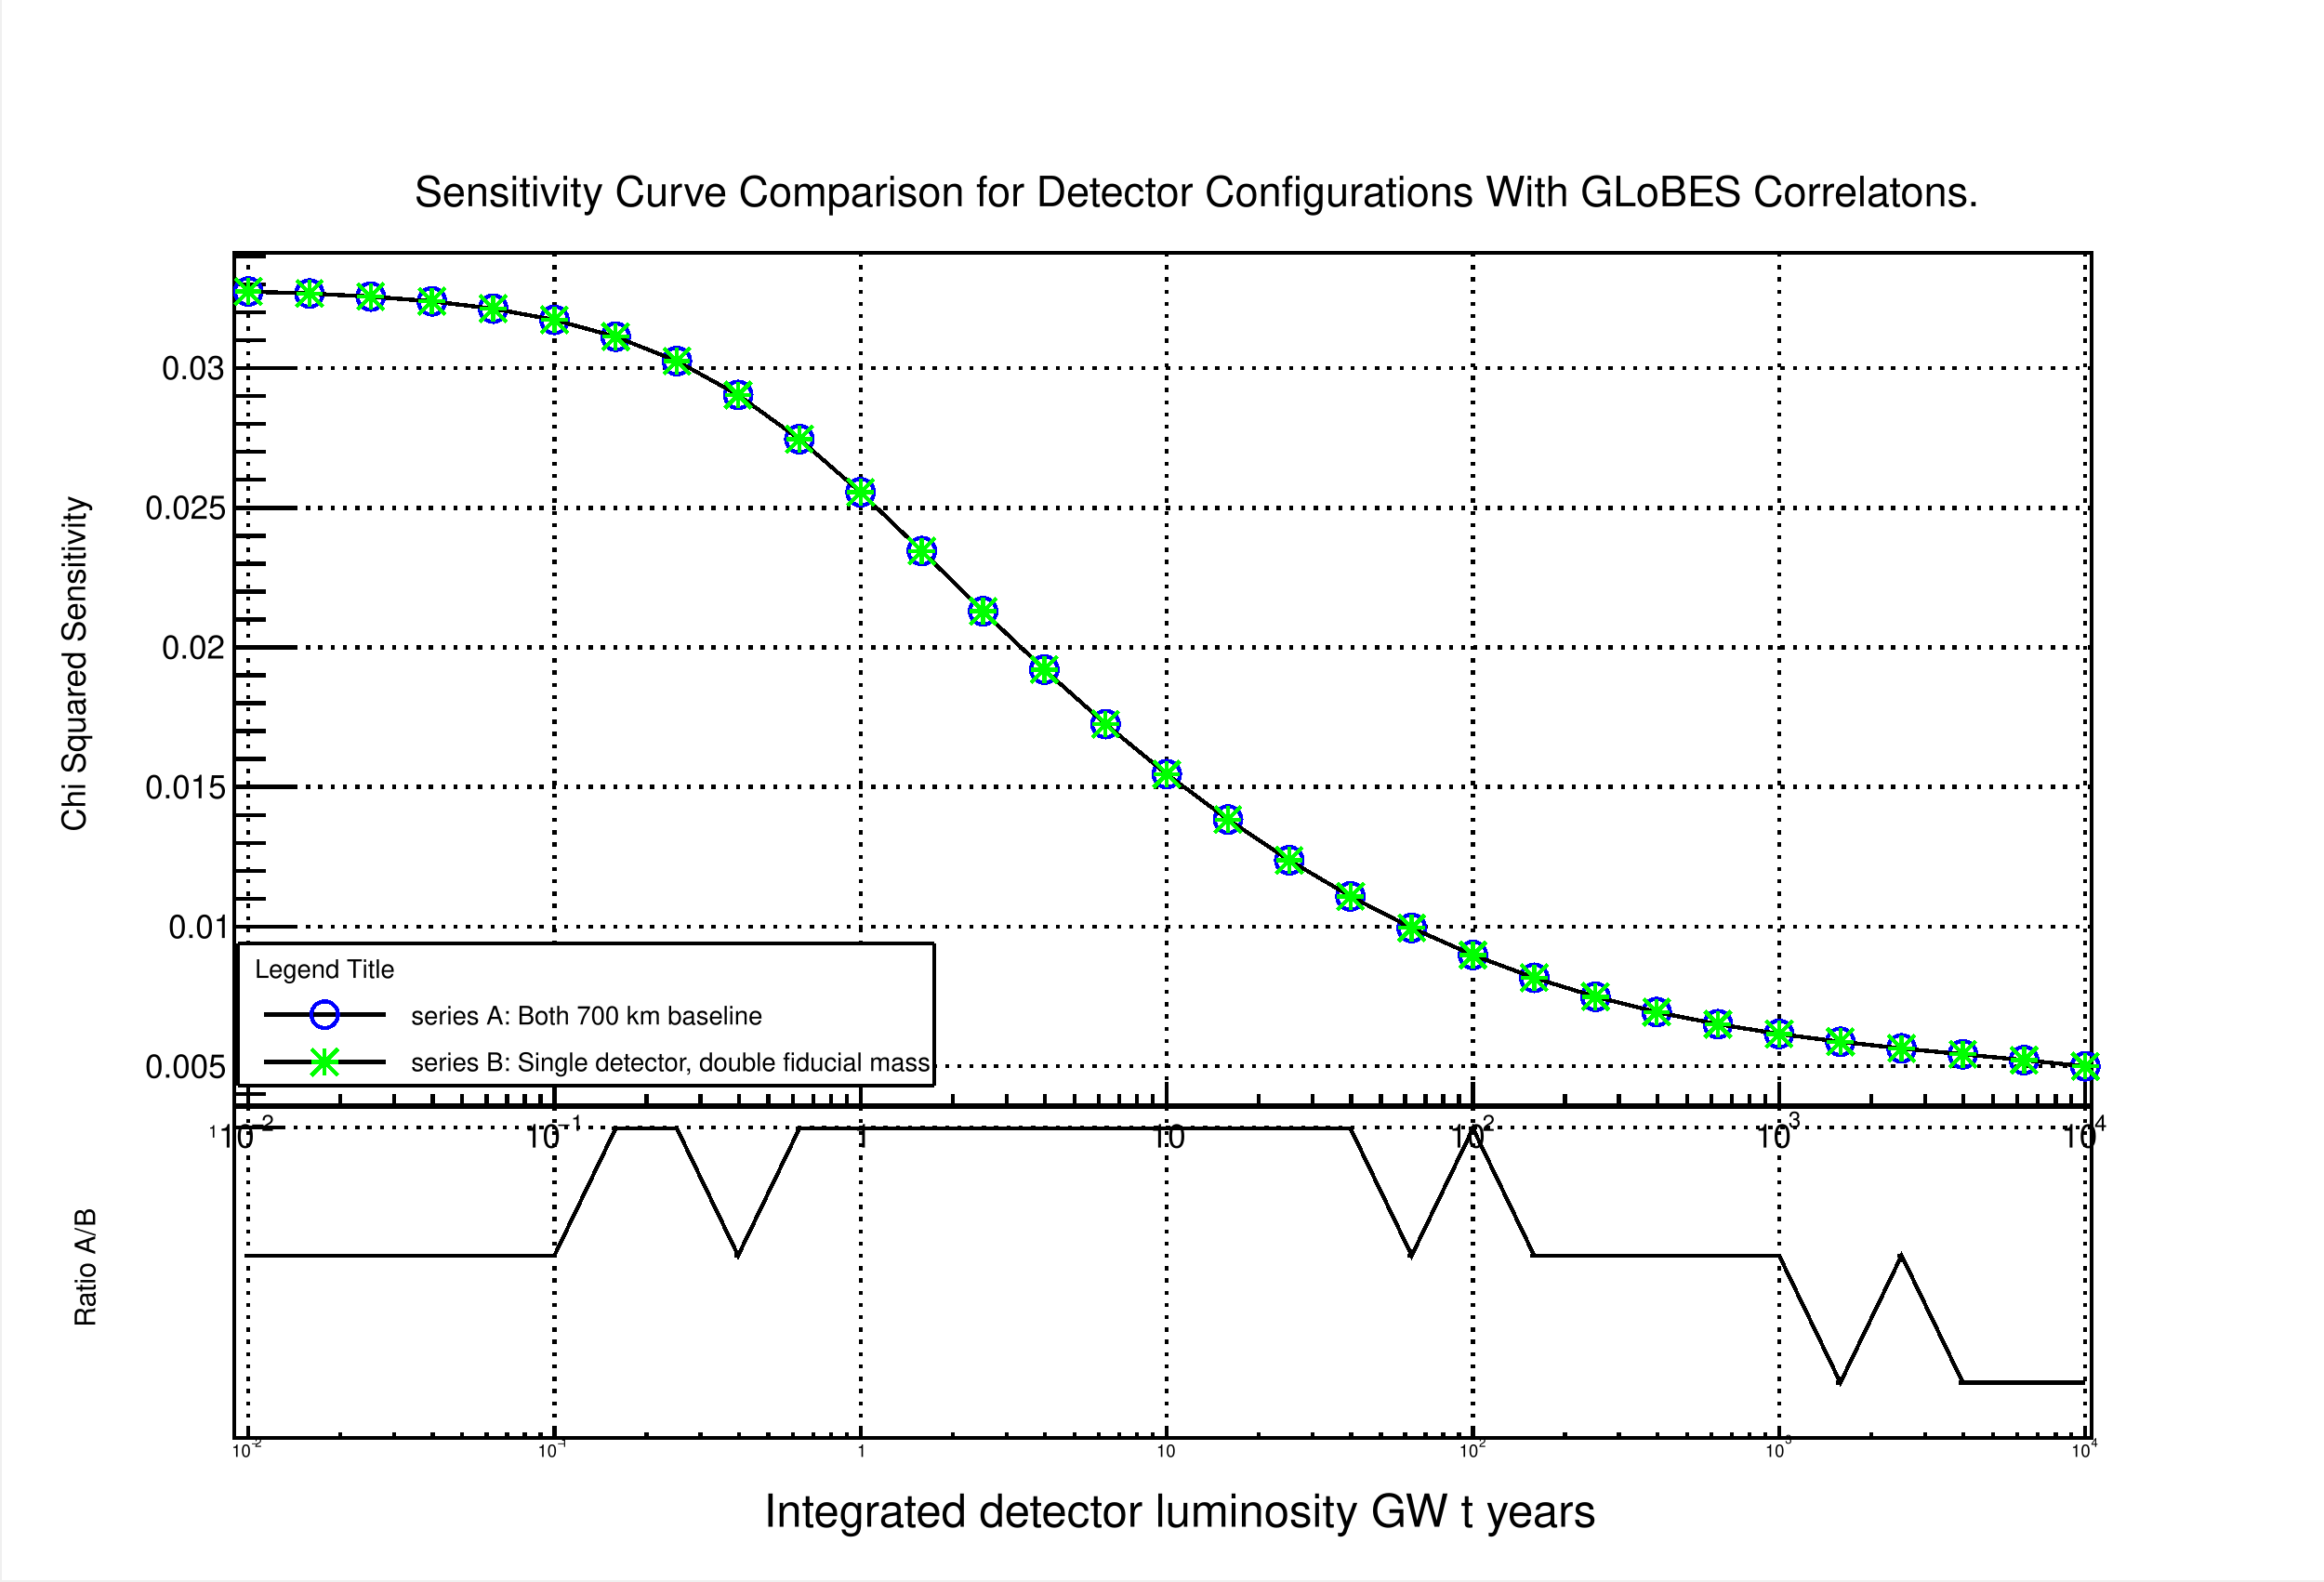
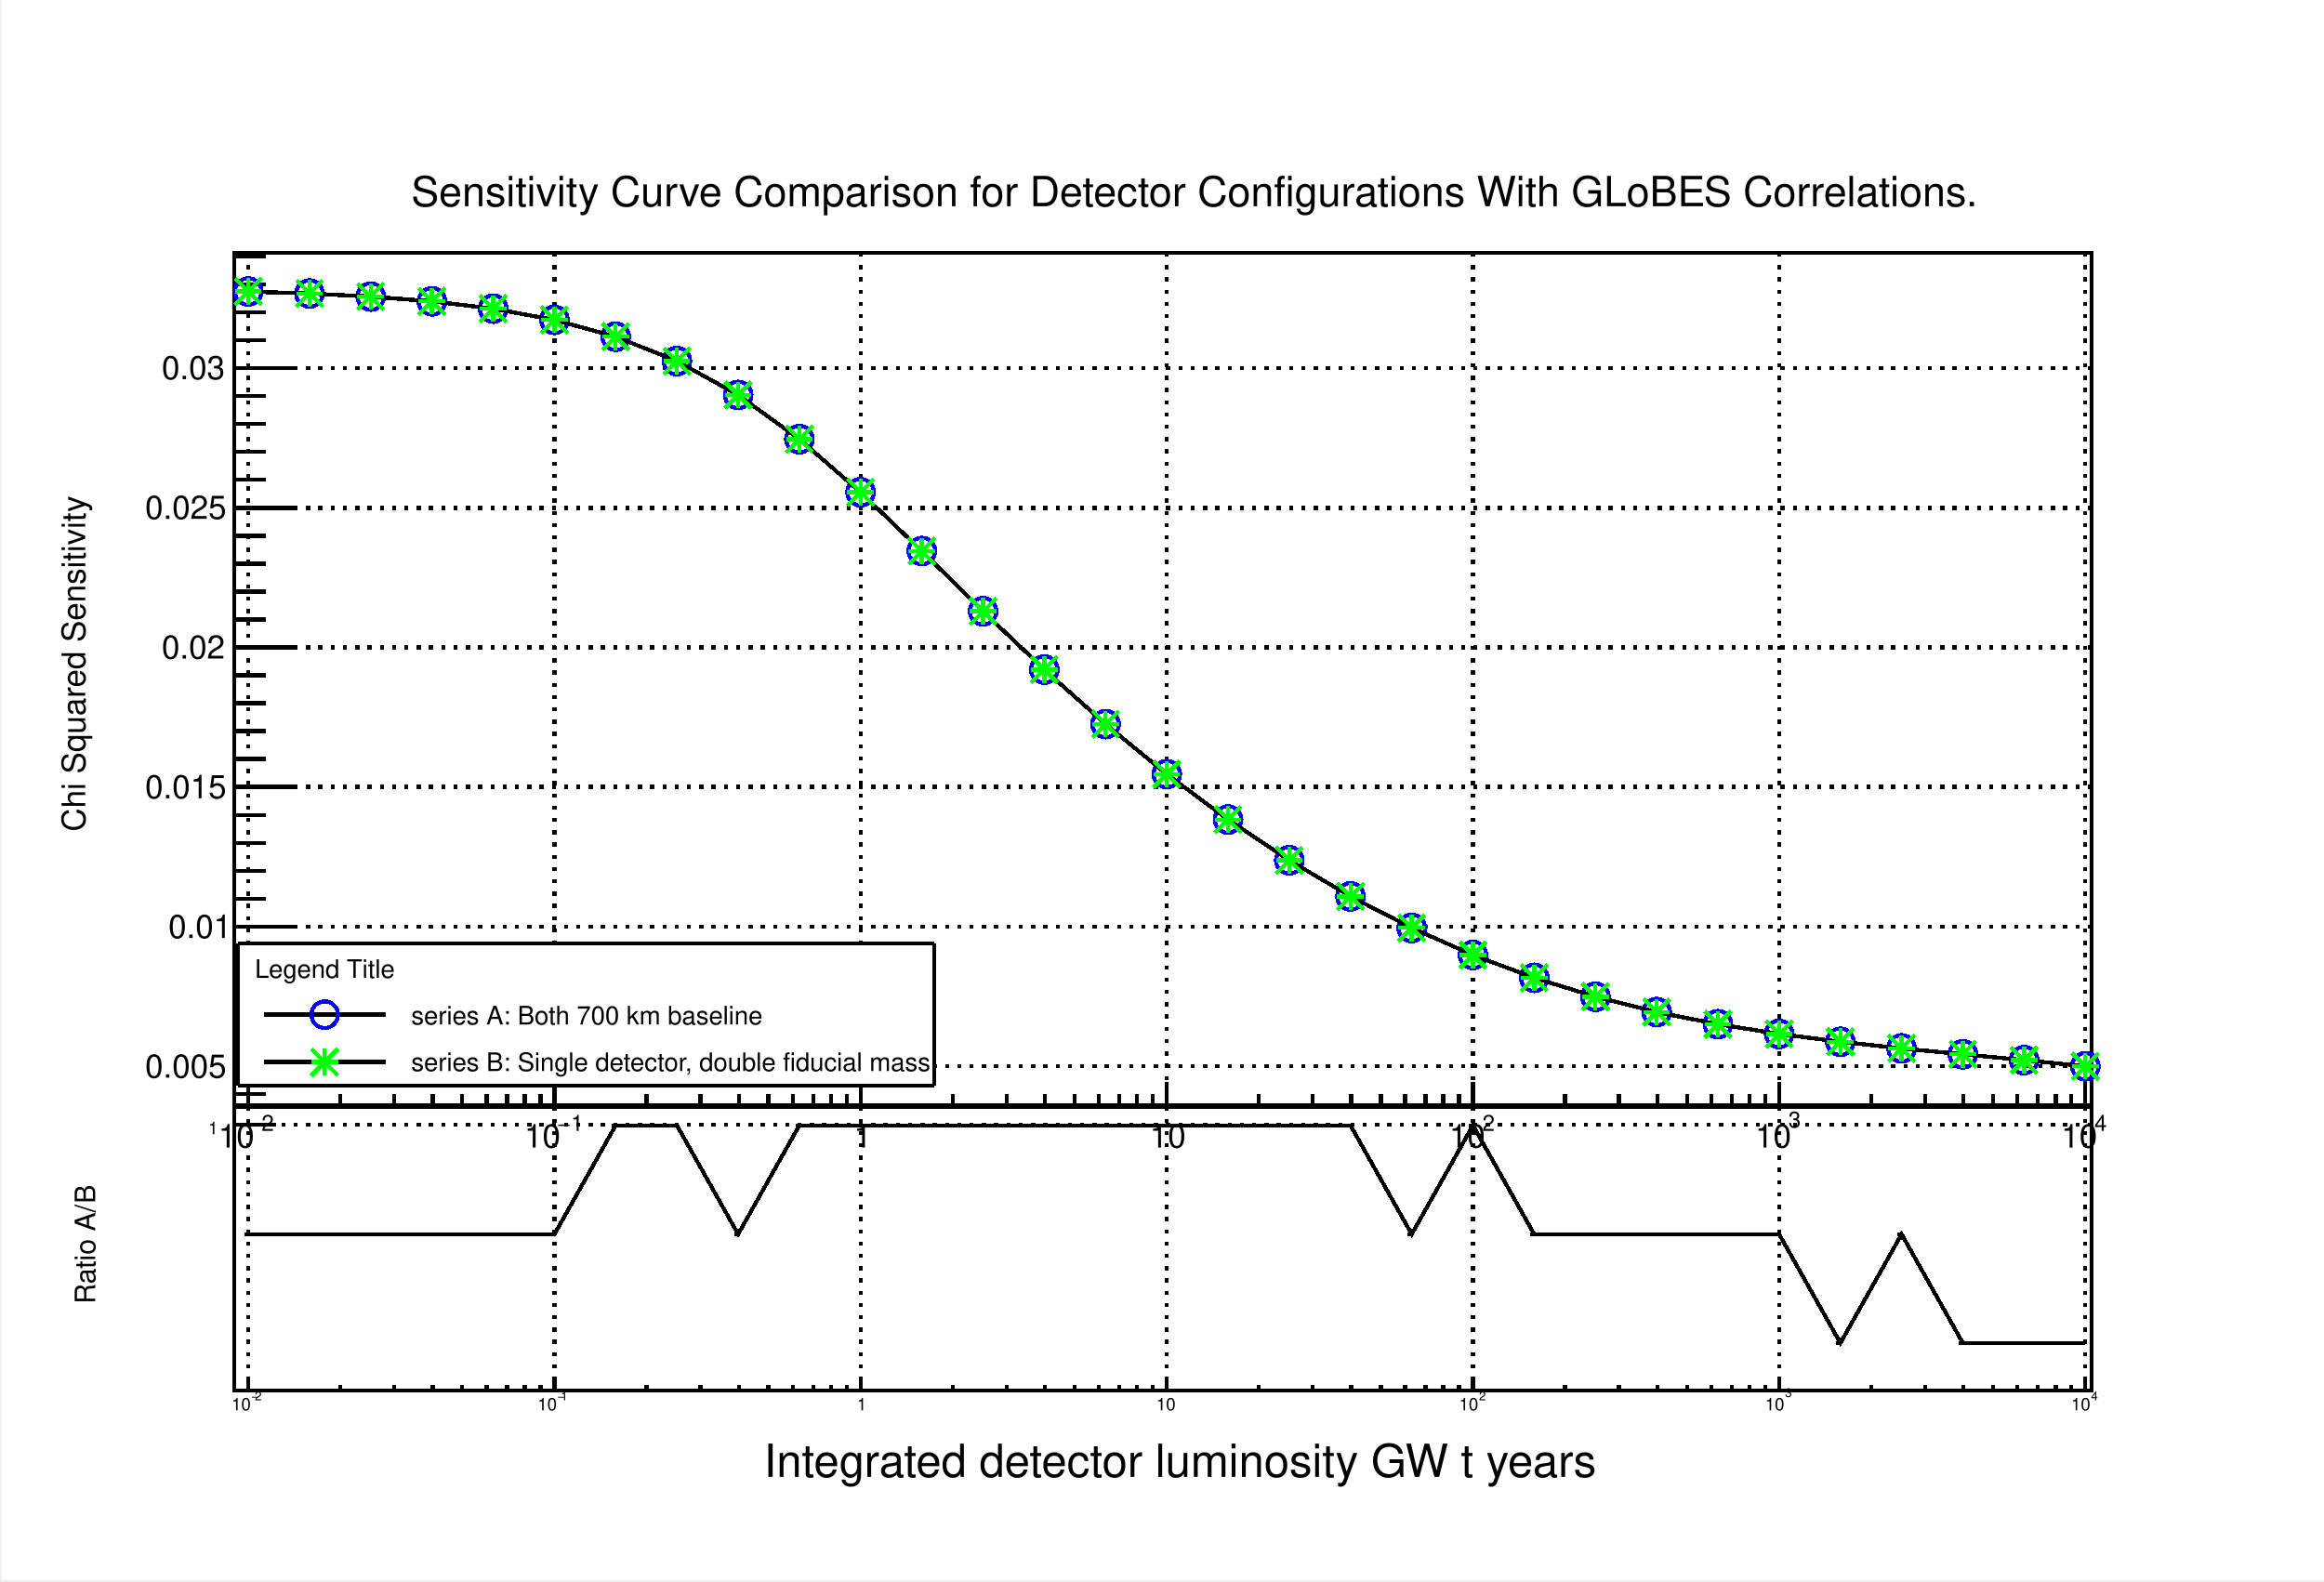
<svg xmlns="http://www.w3.org/2000/svg" width="567.429" height="386.304" viewBox="0 0 567.429 386.304" shape-rendering="crispEdges">
  <defs>
</defs>
  <rect x="0.5" y="0" width="566.929" height="385.804" fill="white" />
  <rect x="0.5" y="270.063" width="566.929" height="115.741" fill="white" />
-   <rect x="57.193" y="270.179" width="453.543" height="80.903" fill="white" />
-   <rect x="57.193" y="270.179" width="453.543" height="80.903" fill="none" stroke="black" />
-   <rect x="57.193" y="270.179" width="453.543" height="80.903" fill="white" />
-   <rect x="57.193" y="270.179" width="453.543" height="80.903" fill="none" stroke="black" />
-   <path d="M57.193,351.082h 453.543" fill="none" stroke="black" />
-   <path d="M60.614,270.179v 80.903" fill="none" stroke="black" stroke-dasharray=" 1, 2" />
-   <path d="M135.37,270.179v 80.903" fill="none" stroke="black" stroke-dasharray=" 1, 2" />
-   <path d="M210.126,270.179v 80.903" fill="none" stroke="black" stroke-dasharray=" 1, 2" />
-   <path d="M284.883,270.179v 80.903" fill="none" stroke="black" stroke-dasharray=" 1, 2" />
-   <path d="M359.639,270.179v 80.903" fill="none" stroke="black" stroke-dasharray=" 1, 2" />
-   <path d="M434.396,270.179v 80.903" fill="none" stroke="black" stroke-dasharray=" 1, 2" />
-   <path d="M509.152,270.179v 80.903" fill="none" stroke="black" stroke-dasharray=" 1, 2" />
-   <path d="M57.193,351.082v -80.903" fill="none" stroke="black" />
-   <path d="M510.736,275.369h -453.543" fill="none" stroke="black" stroke-dasharray=" 1, 2" />
-   <path d="M57.193,351.082h 453.543" fill="none" stroke="black" />
-   <path d="M57.193,349.693v 1.389" fill="none" stroke="black" />
-   <path d="M60.614,348.304v 2.778" fill="none" stroke="black" />
-   <text xml:space="preserve" x="62.229" y="353.315" fill="black" font-size="2.978" font-family="Helvetica">2</text>
-   <text xml:space="preserve" x="61.416" y="353.315" fill="black" font-size="2.978" font-family="Times">−</text>
-   <text xml:space="preserve" x="56.543" y="355.752" fill="black" font-size="4.216" font-family="Helvetica">10</text>
-   <path d="M83.118,349.693v 1.389" fill="none" stroke="black" />
-   <path d="M96.281,349.693v 1.389" fill="none" stroke="black" />
-   <path d="M105.622,349.693v 1.389" fill="none" stroke="black" />
-   <path d="M112.866,349.693v 1.389" fill="none" stroke="black" />
-   <path d="M118.785,349.693v 1.389" fill="none" stroke="black" />
-   <path d="M123.79,349.693v 1.389" fill="none" stroke="black" />
-   <path d="M128.125,349.693v 1.389" fill="none" stroke="black" />
-   <path d="M131.949,349.693v 1.389" fill="none" stroke="black" />
-   <path d="M135.37,348.304v 2.778" fill="none" stroke="black" />
-   <text xml:space="preserve" x="136.953" y="353.315" fill="black" font-size="2.978" font-family="Helvetica">1</text>
-   <text xml:space="preserve" x="136.141" y="353.315" fill="black" font-size="2.978" font-family="Times">−</text>
-   <text xml:space="preserve" x="131.267" y="355.752" fill="black" font-size="4.216" font-family="Helvetica">10</text>
-   <path d="M157.874,349.693v 1.389" fill="none" stroke="black" />
-   <path d="M171.038,349.693v 1.389" fill="none" stroke="black" />
-   <path d="M180.378,349.693v 1.389" fill="none" stroke="black" />
-   <path d="M187.623,349.693v 1.389" fill="none" stroke="black" />
-   <path d="M193.542,349.693v 1.389" fill="none" stroke="black" />
-   <path d="M198.547,349.693v 1.389" fill="none" stroke="black" />
-   <path d="M202.882,349.693v 1.389" fill="none" stroke="black" />
-   <path d="M206.706,349.693v 1.389" fill="none" stroke="black" />
-   <path d="M210.126,348.304v 2.778" fill="none" stroke="black" />
-   <text xml:space="preserve" x="209.24" y="355.752" fill="black" font-size="4.216" font-family="Helvetica">1</text>
-   <path d="M232.63,349.693v 1.389" fill="none" stroke="black" />
-   <path d="M245.794,349.693v 1.389" fill="none" stroke="black" />
-   <path d="M255.134,349.693v 1.389" fill="none" stroke="black" />
-   <path d="M262.379,349.693v 1.389" fill="none" stroke="black" />
-   <path d="M268.298,349.693v 1.389" fill="none" stroke="black" />
-   <path d="M273.303,349.693v 1.389" fill="none" stroke="black" />
-   <path d="M277.638,349.693v 1.389" fill="none" stroke="black" />
-   <path d="M281.462,349.693v 1.389" fill="none" stroke="black" />
-   <path d="M284.883,348.304v 2.778" fill="none" stroke="black" />
-   <text xml:space="preserve" x="282.34" y="355.752" fill="black" font-size="4.216" font-family="Helvetica">10</text>
-   <path d="M307.387,349.693v 1.389" fill="none" stroke="black" />
-   <path d="M320.551,349.693v 1.389" fill="none" stroke="black" />
-   <path d="M329.891,349.693v 1.389" fill="none" stroke="black" />
-   <path d="M337.135,349.693v 1.389" fill="none" stroke="black" />
-   <path d="M343.055,349.693v 1.389" fill="none" stroke="black" />
-   <path d="M348.059,349.693v 1.389" fill="none" stroke="black" />
-   <path d="M352.395,349.693v 1.389" fill="none" stroke="black" />
-   <path d="M356.219,349.693v 1.389" fill="none" stroke="black" />
-   <path d="M359.639,348.304v 2.778" fill="none" stroke="black" />
-   <text xml:space="preserve" x="361.125" y="353.315" fill="black" font-size="2.978" font-family="Helvetica">2</text>
-   <text xml:space="preserve" x="356.252" y="355.752" fill="black" font-size="4.216" font-family="Helvetica">10</text>
-   <path d="M382.143,349.693v 1.389" fill="none" stroke="black" />
-   <path d="M395.307,349.693v 1.389" fill="none" stroke="black" />
-   <path d="M404.647,349.693v 1.389" fill="none" stroke="black" />
-   <path d="M411.892,349.693v 1.389" fill="none" stroke="black" />
-   <path d="M417.811,349.693v 1.389" fill="none" stroke="black" />
-   <path d="M422.816,349.693v 1.389" fill="none" stroke="black" />
-   <path d="M427.151,349.693v 1.389" fill="none" stroke="black" />
-   <path d="M430.975,349.693v 1.389" fill="none" stroke="black" />
-   <path d="M434.396,348.304v 2.778" fill="none" stroke="black" />
-   <text xml:space="preserve" x="435.85" y="352.503" fill="black" font-size="2.978" font-family="Helvetica">3</text>
-   <text xml:space="preserve" x="430.976" y="355.752" fill="black" font-size="4.216" font-family="Helvetica">10</text>
-   <path d="M456.9,349.693v 1.389" fill="none" stroke="black" />
-   <path d="M470.064,349.693v 1.389" fill="none" stroke="black" />
-   <path d="M479.404,349.693v 1.389" fill="none" stroke="black" />
-   <path d="M486.648,349.693v 1.389" fill="none" stroke="black" />
-   <path d="M492.568,349.693v 1.389" fill="none" stroke="black" />
-   <path d="M497.572,349.693v 1.389" fill="none" stroke="black" />
-   <path d="M501.908,349.693v 1.389" fill="none" stroke="black" />
-   <path d="M505.732,349.693v 1.389" fill="none" stroke="black" />
-   <path d="M509.152,348.304v 2.778" fill="none" stroke="black" />
-   <text xml:space="preserve" x="510.574" y="353.315" fill="black" font-size="2.978" font-family="Helvetica">4</text>
-   <text xml:space="preserve" x="505.7" y="355.752" fill="black" font-size="4.216" font-family="Helvetica">10</text>
-   <text xml:space="preserve" x="186.498" y="372.809" fill="black" font-size="11.118" font-family="Helvetica">Integrated detector luminosity GW t years</text>
-   <path d="M57.193,351.082v -80.903" fill="none" stroke="black" />
-   <path d="M69.081,275.369h -11.889" fill="none" stroke="black" />
-   <text xml:space="preserve" x="50.858" y="277.779" fill="black" font-size="4.216" font-family="Helvetica">1</text>
-   <g transform="rotate(-90,23.2421,324.076)">
-     <text xml:space="preserve" x="23.242" y="324.076" fill="black" font-size="6.871" font-family="Helvetica">Ratio A/B</text>
-   </g>
-   <path d="M60.614,306.589h 44.854l 14.951, 7.47889e-10h 14.951l 14.951, -31.021h 14.951l 14.951, 31.021l 14.951, -31.021h 134.562l 14.951, 31.021l 14.951, -31.021l 14.951, 31.021l 14.951, -1.49555e-10h 44.854l 14.951, 31.021l 14.951,  -31.021l 14.951, 31.021l 14.951, 1.34622e-09l 14.951, -1.49555e-10" fill="none" stroke="black" />
+   <rect x="57.193" y="270.179" width="453.543" height="69.329" fill="white" />
+   <rect x="57.193" y="270.179" width="453.543" height="69.329" fill="none" stroke="black" />
+   <rect x="57.193" y="270.179" width="453.543" height="69.329" fill="white" />
+   <rect x="57.193" y="270.179" width="453.543" height="69.329" fill="none" stroke="black" />
+   <path d="M57.193,339.508h 453.543" fill="none" stroke="black" />
+   <path d="M60.614,270.179v 69.329" fill="none" stroke="black" stroke-dasharray=" 1, 2" />
+   <path d="M135.37,270.179v 69.329" fill="none" stroke="black" stroke-dasharray=" 1, 2" />
+   <path d="M210.126,270.179v 69.329" fill="none" stroke="black" stroke-dasharray=" 1, 2" />
+   <path d="M284.883,270.179v 69.329" fill="none" stroke="black" stroke-dasharray=" 1, 2" />
+   <path d="M359.639,270.179v 69.329" fill="none" stroke="black" stroke-dasharray=" 1, 2" />
+   <path d="M434.396,270.179v 69.329" fill="none" stroke="black" stroke-dasharray=" 1, 2" />
+   <path d="M509.152,270.179v 69.329" fill="none" stroke="black" stroke-dasharray=" 1, 2" />
+   <path d="M57.193,339.508v -69.329" fill="none" stroke="black" />
+   <path d="M510.736,274.626h -453.543" fill="none" stroke="black" stroke-dasharray=" 1, 2" />
+   <path d="M57.193,339.508h 453.543" fill="none" stroke="black" />
+   <path d="M57.193,338.119v 1.389" fill="none" stroke="black" />
+   <path d="M60.614,336.73v 2.778" fill="none" stroke="black" />
+   <text xml:space="preserve" x="62.229" y="341.944" fill="black" font-size="2.978" font-family="Helvetica">2</text>
+   <text xml:space="preserve" x="61.416" y="341.944" fill="black" font-size="2.978" font-family="Times">−</text>
+   <text xml:space="preserve" x="56.543" y="344.381" fill="black" font-size="4.216" font-family="Helvetica">10</text>
+   <path d="M83.118,338.119v 1.389" fill="none" stroke="black" />
+   <path d="M96.281,338.119v 1.389" fill="none" stroke="black" />
+   <path d="M105.622,338.119v 1.389" fill="none" stroke="black" />
+   <path d="M112.866,338.119v 1.389" fill="none" stroke="black" />
+   <path d="M118.785,338.119v 1.389" fill="none" stroke="black" />
+   <path d="M123.79,338.119v 1.389" fill="none" stroke="black" />
+   <path d="M128.125,338.119v 1.389" fill="none" stroke="black" />
+   <path d="M131.949,338.119v 1.389" fill="none" stroke="black" />
+   <path d="M135.37,336.73v 2.778" fill="none" stroke="black" />
+   <text xml:space="preserve" x="136.953" y="341.944" fill="black" font-size="2.978" font-family="Helvetica">1</text>
+   <text xml:space="preserve" x="136.141" y="341.944" fill="black" font-size="2.978" font-family="Times">−</text>
+   <text xml:space="preserve" x="131.267" y="344.381" fill="black" font-size="4.216" font-family="Helvetica">10</text>
+   <path d="M157.874,338.119v 1.389" fill="none" stroke="black" />
+   <path d="M171.038,338.119v 1.389" fill="none" stroke="black" />
+   <path d="M180.378,338.119v 1.389" fill="none" stroke="black" />
+   <path d="M187.623,338.119v 1.389" fill="none" stroke="black" />
+   <path d="M193.542,338.119v 1.389" fill="none" stroke="black" />
+   <path d="M198.547,338.119v 1.389" fill="none" stroke="black" />
+   <path d="M202.882,338.119v 1.389" fill="none" stroke="black" />
+   <path d="M206.706,338.119v 1.389" fill="none" stroke="black" />
+   <path d="M210.126,336.73v 2.778" fill="none" stroke="black" />
+   <text xml:space="preserve" x="209.24" y="344.381" fill="black" font-size="4.216" font-family="Helvetica">1</text>
+   <path d="M232.63,338.119v 1.389" fill="none" stroke="black" />
+   <path d="M245.794,338.119v 1.389" fill="none" stroke="black" />
+   <path d="M255.134,338.119v 1.389" fill="none" stroke="black" />
+   <path d="M262.379,338.119v 1.389" fill="none" stroke="black" />
+   <path d="M268.298,338.119v 1.389" fill="none" stroke="black" />
+   <path d="M273.303,338.119v 1.389" fill="none" stroke="black" />
+   <path d="M277.638,338.119v 1.389" fill="none" stroke="black" />
+   <path d="M281.462,338.119v 1.389" fill="none" stroke="black" />
+   <path d="M284.883,336.73v 2.778" fill="none" stroke="black" />
+   <text xml:space="preserve" x="282.34" y="344.381" fill="black" font-size="4.216" font-family="Helvetica">10</text>
+   <path d="M307.387,338.119v 1.389" fill="none" stroke="black" />
+   <path d="M320.551,338.119v 1.389" fill="none" stroke="black" />
+   <path d="M329.891,338.119v 1.389" fill="none" stroke="black" />
+   <path d="M337.135,338.119v 1.389" fill="none" stroke="black" />
+   <path d="M343.055,338.119v 1.389" fill="none" stroke="black" />
+   <path d="M348.059,338.119v 1.389" fill="none" stroke="black" />
+   <path d="M352.395,338.119v 1.389" fill="none" stroke="black" />
+   <path d="M356.219,338.119v 1.389" fill="none" stroke="black" />
+   <path d="M359.639,336.73v 2.778" fill="none" stroke="black" />
+   <text xml:space="preserve" x="361.125" y="341.944" fill="black" font-size="2.978" font-family="Helvetica">2</text>
+   <text xml:space="preserve" x="356.252" y="344.381" fill="black" font-size="4.216" font-family="Helvetica">10</text>
+   <path d="M382.143,338.119v 1.389" fill="none" stroke="black" />
+   <path d="M395.307,338.119v 1.389" fill="none" stroke="black" />
+   <path d="M404.647,338.119v 1.389" fill="none" stroke="black" />
+   <path d="M411.892,338.119v 1.389" fill="none" stroke="black" />
+   <path d="M417.811,338.119v 1.389" fill="none" stroke="black" />
+   <path d="M422.816,338.119v 1.389" fill="none" stroke="black" />
+   <path d="M427.151,338.119v 1.389" fill="none" stroke="black" />
+   <path d="M430.975,338.119v 1.389" fill="none" stroke="black" />
+   <path d="M434.396,336.73v 2.778" fill="none" stroke="black" />
+   <text xml:space="preserve" x="435.85" y="341.132" fill="black" font-size="2.978" font-family="Helvetica">3</text>
+   <text xml:space="preserve" x="430.976" y="344.381" fill="black" font-size="4.216" font-family="Helvetica">10</text>
+   <path d="M456.9,338.119v 1.389" fill="none" stroke="black" />
+   <path d="M470.064,338.119v 1.389" fill="none" stroke="black" />
+   <path d="M479.404,338.119v 1.389" fill="none" stroke="black" />
+   <path d="M486.648,338.119v 1.389" fill="none" stroke="black" />
+   <path d="M492.568,338.119v 1.389" fill="none" stroke="black" />
+   <path d="M497.572,338.119v 1.389" fill="none" stroke="black" />
+   <path d="M501.908,338.119v 1.389" fill="none" stroke="black" />
+   <path d="M505.732,338.119v 1.389" fill="none" stroke="black" />
+   <path d="M509.152,336.73v 2.778" fill="none" stroke="black" />
+   <text xml:space="preserve" x="510.574" y="341.944" fill="black" font-size="2.978" font-family="Helvetica">4</text>
+   <text xml:space="preserve" x="505.7" y="344.381" fill="black" font-size="4.216" font-family="Helvetica">10</text>
+   <text xml:space="preserve" x="186.498" y="360.625" fill="black" font-size="11.118" font-family="Helvetica">Integrated detector luminosity GW t years</text>
+   <path d="M57.193,339.508v -69.329" fill="none" stroke="black" />
+   <path d="M67.381,274.626h -10.188" fill="none" stroke="black" />
+   <text xml:space="preserve" x="50.858" y="276.967" fill="black" font-size="4.216" font-family="Helvetica">1</text>
+   <g transform="rotate(-90,23.2421,318.39)">
+     <text xml:space="preserve" x="23.242" y="318.39" fill="black" font-size="6.871" font-family="Helvetica">Ratio A/B</text>
+   </g>
+   <path d="M60.614,301.38h 44.854l 14.951, 6.40853e-10h 14.951l 14.951, -26.583h 14.951l 14.951, 26.583l 14.951, -26.583h 134.562l 14.951, 26.583l 14.951, -26.583l 14.951, 26.583l 14.951, -1.28182e-10h 44.854l 14.951, 26.583l  14.951, -26.583l 14.951, 26.583l 14.951, 1.15358e-09l 14.951, -1.28125e-10" fill="none" stroke="black" />
  <g stroke="black" stroke-width="1" fill="none">
-     <line x1="59.614" y1="306.589" x2="60.614" y2="306.589" />
-     <line x1="74.565" y1="306.589" x2="75.565" y2="306.589" />
-     <line x1="89.516" y1="306.589" x2="90.516" y2="306.589" />
-     <line x1="104.467" y1="306.589" x2="105.467" y2="306.589" />
-     <line x1="119.419" y1="306.589" x2="120.419" y2="306.589" />
-     <line x1="134.37" y1="306.589" x2="135.37" y2="306.589" />
-     <line x1="149.321" y1="275.568" x2="150.321" y2="275.568" />
-     <line x1="164.273" y1="275.568" x2="165.273" y2="275.568" />
-     <line x1="179.224" y1="306.589" x2="180.224" y2="306.589" />
-     <line x1="194.175" y1="275.568" x2="195.175" y2="275.568" />
-     <line x1="209.126" y1="275.568" x2="210.126" y2="275.568" />
-     <line x1="224.078" y1="275.568" x2="225.078" y2="275.568" />
-     <line x1="239.029" y1="275.568" x2="240.029" y2="275.568" />
-     <line x1="253.98" y1="275.568" x2="254.98" y2="275.568" />
-     <line x1="268.932" y1="275.568" x2="269.932" y2="275.568" />
-     <line x1="283.883" y1="275.568" x2="284.883" y2="275.568" />
-     <line x1="298.834" y1="275.568" x2="299.834" y2="275.568" />
-     <line x1="313.785" y1="275.568" x2="314.785" y2="275.568" />
-     <line x1="328.737" y1="275.568" x2="329.737" y2="275.568" />
-     <line x1="343.688" y1="306.589" x2="344.688" y2="306.589" />
-     <line x1="358.639" y1="275.568" x2="359.639" y2="275.568" />
-     <line x1="373.591" y1="306.589" x2="374.591" y2="306.589" />
-     <line x1="388.542" y1="306.589" x2="389.542" y2="306.589" />
-     <line x1="403.493" y1="306.589" x2="404.493" y2="306.589" />
-     <line x1="418.444" y1="306.589" x2="419.444" y2="306.589" />
-     <line x1="433.396" y1="306.589" x2="434.396" y2="306.589" />
-     <line x1="448.347" y1="337.61" x2="449.347" y2="337.61" />
-     <line x1="463.298" y1="306.589" x2="464.298" y2="306.589" />
-     <line x1="478.25" y1="337.61" x2="479.25" y2="337.61" />
-     <line x1="493.201" y1="337.61" x2="494.201" y2="337.61" />
-     <line x1="508.152" y1="337.61" x2="509.152" y2="337.61" />
+     <line x1="59.614" y1="301.38" x2="60.614" y2="301.38" />
+     <line x1="74.565" y1="301.38" x2="75.565" y2="301.38" />
+     <line x1="89.516" y1="301.38" x2="90.516" y2="301.38" />
+     <line x1="104.467" y1="301.38" x2="105.467" y2="301.38" />
+     <line x1="119.419" y1="301.38" x2="120.419" y2="301.38" />
+     <line x1="134.37" y1="301.38" x2="135.37" y2="301.38" />
+     <line x1="149.321" y1="274.797" x2="150.321" y2="274.797" />
+     <line x1="164.273" y1="274.797" x2="165.273" y2="274.797" />
+     <line x1="179.224" y1="301.38" x2="180.224" y2="301.38" />
+     <line x1="194.175" y1="274.797" x2="195.175" y2="274.797" />
+     <line x1="209.126" y1="274.797" x2="210.126" y2="274.797" />
+     <line x1="224.078" y1="274.797" x2="225.078" y2="274.797" />
+     <line x1="239.029" y1="274.797" x2="240.029" y2="274.797" />
+     <line x1="253.98" y1="274.797" x2="254.98" y2="274.797" />
+     <line x1="268.932" y1="274.797" x2="269.932" y2="274.797" />
+     <line x1="283.883" y1="274.797" x2="284.883" y2="274.797" />
+     <line x1="298.834" y1="274.797" x2="299.834" y2="274.797" />
+     <line x1="313.785" y1="274.797" x2="314.785" y2="274.797" />
+     <line x1="328.737" y1="274.797" x2="329.737" y2="274.797" />
+     <line x1="343.688" y1="301.38" x2="344.688" y2="301.38" />
+     <line x1="358.639" y1="274.797" x2="359.639" y2="274.797" />
+     <line x1="373.591" y1="301.38" x2="374.591" y2="301.38" />
+     <line x1="388.542" y1="301.38" x2="389.542" y2="301.38" />
+     <line x1="403.493" y1="301.38" x2="404.493" y2="301.38" />
+     <line x1="418.444" y1="301.38" x2="419.444" y2="301.38" />
+     <line x1="433.396" y1="301.38" x2="434.396" y2="301.38" />
+     <line x1="448.347" y1="327.963" x2="449.347" y2="327.963" />
+     <line x1="463.298" y1="301.38" x2="464.298" y2="301.38" />
+     <line x1="478.25" y1="327.963" x2="479.25" y2="327.963" />
+     <line x1="493.201" y1="327.963" x2="494.201" y2="327.963" />
+     <line x1="508.152" y1="327.963" x2="509.152" y2="327.963" />
  </g>
  <rect x="0.5" y="38.58" width="566.929" height="231.483" fill="white" />
  <rect x="57.193" y="61.729" width="453.543" height="208.103" fill="white" />
  <rect x="57.193" y="61.729" width="453.543" height="208.103" fill="none" stroke="black" />
  <rect x="57.193" y="61.729" width="453.543" height="208.103" fill="white" />
  <rect x="57.193" y="61.729" width="453.543" height="208.103" fill="none" stroke="black" />
  <path d="M57.193,269.831h 453.543" fill="none" stroke="black" />
  <path d="M60.614,61.729v 208.103" fill="none" stroke="black" stroke-dasharray=" 1, 2" />
  <path d="M135.37,61.729v 208.103" fill="none" stroke="black" stroke-dasharray=" 1, 2" />
  <path d="M210.126,61.729v 208.103" fill="none" stroke="black" stroke-dasharray=" 1, 2" />
  <path d="M284.883,61.729v 208.103" fill="none" stroke="black" stroke-dasharray=" 1, 2" />
  <path d="M359.639,61.729v 208.103" fill="none" stroke="black" stroke-dasharray=" 1, 2" />
  <path d="M434.396,61.729v 208.103" fill="none" stroke="black" stroke-dasharray=" 1, 2" />
  <path d="M509.152,61.729v 208.103" fill="none" stroke="black" stroke-dasharray=" 1, 2" />
  <path d="M57.193,269.831v -208.103" fill="none" stroke="black" />
  <path d="M510.736,260.349h -453.543" fill="none" stroke="black" stroke-dasharray=" 1, 2" />
  <path d="M510.736,226.262h -453.543" fill="none" stroke="black" stroke-dasharray=" 1, 2" />
  <path d="M510.736,192.175h -453.543" fill="none" stroke="black" stroke-dasharray=" 1, 2" />
  <path d="M510.736,158.088h -453.543" fill="none" stroke="black" stroke-dasharray=" 1, 2" />
  <path d="M510.736,124.001h -453.543" fill="none" stroke="black" stroke-dasharray=" 1, 2" />
  <path d="M510.736,89.914h -453.543" fill="none" stroke="black" stroke-dasharray=" 1, 2" />
  <path d="M510.736,260.349h -453.543" fill="none" stroke="black" stroke-dasharray=" 1, 2" />
  <path d="M510.736,89.914h -453.543" fill="none" stroke="black" stroke-dasharray=" 1, 2" />
  <path d="M57.193,269.831h 453.543" fill="none" stroke="black" />
  <path d="M57.193,267.054v 2.778" fill="none" stroke="black" />
  <path d="M60.614,264.276v 5.556" fill="none" stroke="black" />
  <text xml:space="preserve" x="63.853" y="276.155" fill="black" font-size="5.455" font-family="Helvetica">2</text>
  <text xml:space="preserve" x="61.416" y="276.155" fill="black" font-size="5.455" font-family="Times">−</text>
  <text xml:space="preserve" x="53.294" y="280.216" fill="black" font-size="7.933" font-family="Helvetica">10</text>
  <path d="M83.118,267.054v 2.778" fill="none" stroke="black" />
  <path d="M96.281,267.054v 2.778" fill="none" stroke="black" />
  <path d="M105.622,267.054v 2.778" fill="none" stroke="black" />
  <path d="M112.866,267.054v 2.778" fill="none" stroke="black" />
  <path d="M118.785,267.054v 2.778" fill="none" stroke="black" />
  <path d="M123.79,267.054v 2.778" fill="none" stroke="black" />
  <path d="M128.125,267.054v 2.778" fill="none" stroke="black" />
  <path d="M131.949,267.054v 2.778" fill="none" stroke="black" />
  <path d="M135.37,264.276v 5.556" fill="none" stroke="black" />
  <text xml:space="preserve" x="139.39" y="276.155" fill="black" font-size="5.455" font-family="Helvetica">1</text>
  <text xml:space="preserve" x="136.141" y="276.155" fill="black" font-size="5.455" font-family="Times">−</text>
  <text xml:space="preserve" x="128.018" y="280.216" fill="black" font-size="7.933" font-family="Helvetica">10</text>
  <path d="M157.874,267.054v 2.778" fill="none" stroke="black" />
  <path d="M171.038,267.054v 2.778" fill="none" stroke="black" />
  <path d="M180.378,267.054v 2.778" fill="none" stroke="black" />
  <path d="M187.623,267.054v 2.778" fill="none" stroke="black" />
  <path d="M193.542,267.054v 2.778" fill="none" stroke="black" />
  <path d="M198.547,267.054v 2.778" fill="none" stroke="black" />
  <path d="M202.882,267.054v 2.778" fill="none" stroke="black" />
  <path d="M206.706,267.054v 2.778" fill="none" stroke="black" />
  <path d="M210.126,264.276v 5.556" fill="none" stroke="black" />
  <text xml:space="preserve" x="208.428" y="280.216" fill="black" font-size="7.933" font-family="Helvetica">1</text>
  <path d="M232.63,267.054v 2.778" fill="none" stroke="black" />
  <path d="M245.794,267.054v 2.778" fill="none" stroke="black" />
  <path d="M255.134,267.054v 2.778" fill="none" stroke="black" />
  <path d="M262.379,267.054v 2.778" fill="none" stroke="black" />
  <path d="M268.298,267.054v 2.778" fill="none" stroke="black" />
  <path d="M273.303,267.054v 2.778" fill="none" stroke="black" />
  <path d="M277.638,267.054v 2.778" fill="none" stroke="black" />
  <path d="M281.462,267.054v 2.778" fill="none" stroke="black" />
  <path d="M284.883,264.276v 5.556" fill="none" stroke="black" />
  <text xml:space="preserve" x="280.716" y="280.216" fill="black" font-size="7.933" font-family="Helvetica">10</text>
  <path d="M307.387,267.054v 2.778" fill="none" stroke="black" />
  <path d="M320.551,267.054v 2.778" fill="none" stroke="black" />
  <path d="M329.891,267.054v 2.778" fill="none" stroke="black" />
  <path d="M337.135,267.054v 2.778" fill="none" stroke="black" />
  <path d="M343.055,267.054v 2.778" fill="none" stroke="black" />
  <path d="M348.059,267.054v 2.778" fill="none" stroke="black" />
  <path d="M352.395,267.054v 2.778" fill="none" stroke="black" />
  <path d="M356.219,267.054v 2.778" fill="none" stroke="black" />
  <path d="M359.639,264.276v 5.556" fill="none" stroke="black" />
  <text xml:space="preserve" x="361.938" y="276.155" fill="black" font-size="5.455" font-family="Helvetica">2</text>
  <text xml:space="preserve" x="353.815" y="280.216" fill="black" font-size="7.933" font-family="Helvetica">10</text>
  <path d="M382.143,267.054v 2.778" fill="none" stroke="black" />
  <path d="M395.307,267.054v 2.778" fill="none" stroke="black" />
  <path d="M404.647,267.054v 2.778" fill="none" stroke="black" />
  <path d="M411.892,267.054v 2.778" fill="none" stroke="black" />
  <path d="M417.811,267.054v 2.778" fill="none" stroke="black" />
  <path d="M422.816,267.054v 2.778" fill="none" stroke="black" />
  <path d="M427.151,267.054v 2.778" fill="none" stroke="black" />
  <path d="M430.975,267.054v 2.778" fill="none" stroke="black" />
  <path d="M434.396,264.276v 5.556" fill="none" stroke="black" />
  <text xml:space="preserve" x="436.662" y="275.342" fill="black" font-size="5.455" font-family="Helvetica">3</text>
  <text xml:space="preserve" x="428.54" y="280.216" fill="black" font-size="7.933" font-family="Helvetica">10</text>
  <path d="M456.9,267.054v 2.778" fill="none" stroke="black" />
  <path d="M470.064,267.054v 2.778" fill="none" stroke="black" />
  <path d="M479.404,267.054v 2.778" fill="none" stroke="black" />
  <path d="M486.648,267.054v 2.778" fill="none" stroke="black" />
  <path d="M492.568,267.054v 2.778" fill="none" stroke="black" />
  <path d="M497.572,267.054v 2.778" fill="none" stroke="black" />
  <path d="M501.908,267.054v 2.778" fill="none" stroke="black" />
  <path d="M505.732,267.054v 2.778" fill="none" stroke="black" />
  <path d="M509.152,264.276v 5.556" fill="none" stroke="black" />
  <text xml:space="preserve" x="511.386" y="276.155" fill="black" font-size="5.455" font-family="Helvetica">4</text>
  <text xml:space="preserve" x="503.264" y="280.216" fill="black" font-size="7.933" font-family="Helvetica">10</text>
  <path d="M57.193,269.831v -208.103" fill="none" stroke="black" />
  <path d="M72.483,260.349h -15.29" fill="none" stroke="black" />
  <path d="M64.838,253.531h -7.645" fill="none" stroke="black" />
  <path d="M64.838,246.714h -7.645" fill="none" stroke="black" />
  <path d="M64.838,239.897h -7.645" fill="none" stroke="black" />
  <path d="M64.838,233.079h -7.645" fill="none" stroke="black" />
  <path d="M72.483,226.262h -15.29" fill="none" stroke="black" />
  <path d="M64.838,219.444h -7.645" fill="none" stroke="black" />
  <path d="M64.838,212.627h -7.645" fill="none" stroke="black" />
  <path d="M64.838,205.81h -7.645" fill="none" stroke="black" />
  <path d="M64.838,198.992h -7.645" fill="none" stroke="black" />
  <path d="M72.483,192.175h -15.29" fill="none" stroke="black" />
  <path d="M64.838,185.358h -7.645" fill="none" stroke="black" />
  <path d="M64.838,178.54h -7.645" fill="none" stroke="black" />
  <path d="M64.838,171.723h -7.645" fill="none" stroke="black" />
  <path d="M64.838,164.906h -7.645" fill="none" stroke="black" />
  <path d="M72.483,158.088h -15.29" fill="none" stroke="black" />
  <path d="M64.838,151.271h -7.645" fill="none" stroke="black" />
  <path d="M64.838,144.453h -7.645" fill="none" stroke="black" />
  <path d="M64.838,137.636h -7.645" fill="none" stroke="black" />
  <path d="M64.838,130.819h -7.645" fill="none" stroke="black" />
  <path d="M72.483,124.001h -15.29" fill="none" stroke="black" />
  <path d="M64.838,117.184h -7.645" fill="none" stroke="black" />
  <path d="M64.838,110.367h -7.645" fill="none" stroke="black" />
  <path d="M64.838,103.549h -7.645" fill="none" stroke="black" />
  <path d="M64.838,96.732h -7.645" fill="none" stroke="black" />
  <path d="M72.483,89.914h -15.29" fill="none" stroke="black" />
  <path d="M72.483,260.349h -15.29" fill="none" stroke="black" />
  <path d="M64.838,267.166h -7.645" fill="none" stroke="black" />
  <path d="M72.483,89.914h -15.29" fill="none" stroke="black" />
  <path d="M64.838,83.097h -7.645" fill="none" stroke="black" />
  <path d="M64.838,76.28h -7.645" fill="none" stroke="black" />
  <path d="M64.838,69.462h -7.645" fill="none" stroke="black" />
  <path d="M64.838,62.645h -7.645" fill="none" stroke="black" />
  <text xml:space="preserve" x="35.425" y="263.159" fill="black" font-size="7.933" font-family="Helvetica">0.005</text>
  <text xml:space="preserve" x="41.111" y="229.046" fill="black" font-size="7.933" font-family="Helvetica">0.01</text>
  <text xml:space="preserve" x="35.425" y="194.933" fill="black" font-size="7.933" font-family="Helvetica">0.015</text>
  <text xml:space="preserve" x="39.486" y="160.819" fill="black" font-size="7.933" font-family="Helvetica">0.02</text>
  <text xml:space="preserve" x="35.425" y="126.706" fill="black" font-size="7.933" font-family="Helvetica">0.025</text>
  <text xml:space="preserve" x="39.486" y="92.593" fill="black" font-size="7.933" font-family="Helvetica">0.03</text>
  <g transform="rotate(-90,20.8055,203.055)">
    <text xml:space="preserve" x="20.805" y="203.055" fill="black" font-size="7.933" font-family="Helvetica">Chi Squared Sensitivity</text>
  </g>
  <path d="M60.614,71.193l 14.951, 0.488l 14.951, 0.742l 14.951, 1.157l 14.951, 1.793l 14.951, 2.742l 14.951, 4.1l 14.951, 5.959l 14.951, 8.274l 14.951, 10.778l 14.951, 12.986l 14.951, 14.354l 14.951, 14.697l 14.951,  14.232l 14.951, 13.322l 14.951, 12.225l 14.951, 11.084l 14.951, 9.946l 14.951, 8.815l 14.951, 7.699l 14.951, 6.611l 14.951, 5.576l 14.951, 4.614l 14.951, 3.751l 14.951, 2.961l 14.951, 2.375l 14.951, 1.917l 14.951,  1.609l 14.951, 1.449l 14.951, 1.42l 14.951, 1.504" fill="none" stroke="black" />
  <g stroke="#0000ff" stroke-width="1" fill="none">
    <circle cx="60.614" cy="71.193" r="3.249" />
    <circle cx="75.565" cy="71.681" r="3.249" />
    <circle cx="90.516" cy="72.423" r="3.249" />
    <circle cx="105.467" cy="73.581" r="3.249" />
    <circle cx="120.419" cy="75.374" r="3.249" />
    <circle cx="135.37" cy="78.115" r="3.249" />
    <circle cx="150.321" cy="82.215" r="3.249" />
    <circle cx="165.273" cy="88.175" r="3.249" />
    <circle cx="180.224" cy="96.448" r="3.249" />
    <circle cx="195.175" cy="107.226" r="3.249" />
    <circle cx="210.126" cy="120.212" r="3.249" />
    <circle cx="225.078" cy="134.566" r="3.249" />
    <circle cx="240.029" cy="149.262" r="3.249" />
    <circle cx="254.98" cy="163.494" r="3.249" />
    <circle cx="269.932" cy="176.817" r="3.249" />
    <circle cx="284.883" cy="189.041" r="3.249" />
    <circle cx="299.834" cy="200.126" r="3.249" />
    <circle cx="314.785" cy="210.072" r="3.249" />
    <circle cx="329.737" cy="218.887" r="3.249" />
    <circle cx="344.688" cy="226.586" r="3.249" />
    <circle cx="359.639" cy="233.197" r="3.249" />
    <circle cx="374.591" cy="238.773" r="3.249" />
    <circle cx="389.542" cy="243.387" r="3.249" />
    <circle cx="404.493" cy="247.137" r="3.249" />
    <circle cx="419.444" cy="250.098" r="3.249" />
    <circle cx="434.396" cy="252.473" r="3.249" />
    <circle cx="449.347" cy="254.391" r="3.249" />
    <circle cx="464.298" cy="256" r="3.249" />
    <circle cx="479.25" cy="257.449" r="3.249" />
    <circle cx="494.201" cy="258.869" r="3.249" />
    <circle cx="509.152" cy="260.372" r="3.249" />
  </g>
  <path d="M60.614,71.188l 14.951, 0.488l 14.951, 0.742l 14.951, 1.157l 14.951, 1.793l 14.951, 2.742l 14.951, 4.105l 14.951, 5.959l 14.951, 8.269l 14.951, 10.783l 14.951, 12.986l 14.951, 14.354l 14.951, 14.697l  14.951, 14.232l 14.951, 13.322l 14.951, 12.225l 14.951, 11.084l 14.951, 9.946l 14.951, 8.815l 14.951, 7.698l 14.951, 6.612l 14.951, 5.575l 14.951, 4.614l 14.951, 3.751l 14.951, 2.961l 14.951, 2.375l 14.951, 1.916l  14.951, 1.61l 14.951, 1.448l 14.951, 1.42l 14.951, 1.504" fill="none" stroke="black" />
  <g stroke="#00ff00" stroke-width="1" fill="none">
    <line x1="57.365" y1="71.188" x2="63.862" y2="71.188" />
    <line x1="60.614" y1="67.939" x2="60.614" y2="74.437" />
    <line x1="57.365" y1="67.939" x2="63.862" y2="74.437" />
    <line x1="57.365" y1="74.437" x2="63.862" y2="67.939" />
    <line x1="72.316" y1="71.676" x2="78.814" y2="71.676" />
    <line x1="75.565" y1="68.427" x2="75.565" y2="74.925" />
    <line x1="72.316" y1="68.427" x2="78.814" y2="74.925" />
    <line x1="72.316" y1="74.925" x2="78.814" y2="68.427" />
    <line x1="87.267" y1="72.418" x2="93.765" y2="72.418" />
    <line x1="90.516" y1="69.169" x2="90.516" y2="75.667" />
    <line x1="87.267" y1="69.169" x2="93.765" y2="75.667" />
    <line x1="87.267" y1="75.667" x2="93.765" y2="69.169" />
    <line x1="102.219" y1="73.576" x2="108.716" y2="73.576" />
    <line x1="105.467" y1="70.327" x2="105.467" y2="76.825" />
    <line x1="102.219" y1="70.327" x2="108.716" y2="76.825" />
    <line x1="102.219" y1="76.825" x2="108.716" y2="70.327" />
    <line x1="117.17" y1="75.369" x2="123.668" y2="75.369" />
    <line x1="120.419" y1="72.12" x2="120.419" y2="78.618" />
    <line x1="117.17" y1="72.12" x2="123.668" y2="78.618" />
    <line x1="117.17" y1="78.618" x2="123.668" y2="72.12" />
    <line x1="132.121" y1="78.111" x2="138.619" y2="78.111" />
    <line x1="135.37" y1="74.862" x2="135.37" y2="81.359" />
    <line x1="132.121" y1="74.862" x2="138.619" y2="81.359" />
    <line x1="132.121" y1="81.359" x2="138.619" y2="74.862" />
    <line x1="147.072" y1="82.215" x2="153.57" y2="82.215" />
    <line x1="150.321" y1="78.966" x2="150.321" y2="85.464" />
    <line x1="147.072" y1="78.966" x2="153.57" y2="85.464" />
    <line x1="147.072" y1="85.464" x2="153.57" y2="78.966" />
    <line x1="162.024" y1="88.175" x2="168.522" y2="88.175" />
    <line x1="165.273" y1="84.926" x2="165.273" y2="91.424" />
    <line x1="162.024" y1="84.926" x2="168.522" y2="91.424" />
    <line x1="162.024" y1="91.424" x2="168.522" y2="84.926" />
    <line x1="176.975" y1="96.444" x2="183.473" y2="96.444" />
    <line x1="180.224" y1="93.195" x2="180.224" y2="99.693" />
    <line x1="176.975" y1="93.195" x2="183.473" y2="99.693" />
    <line x1="176.975" y1="99.693" x2="183.473" y2="93.195" />
    <line x1="191.926" y1="107.226" x2="198.424" y2="107.226" />
    <line x1="195.175" y1="103.978" x2="195.175" y2="110.475" />
    <line x1="191.926" y1="103.978" x2="198.424" y2="110.475" />
    <line x1="191.926" y1="110.475" x2="198.424" y2="103.978" />
    <line x1="206.878" y1="120.212" x2="213.375" y2="120.212" />
    <line x1="210.126" y1="116.963" x2="210.126" y2="123.461" />
    <line x1="206.878" y1="116.963" x2="213.375" y2="123.461" />
    <line x1="206.878" y1="123.461" x2="213.375" y2="116.963" />
    <line x1="221.829" y1="134.566" x2="228.327" y2="134.566" />
    <line x1="225.078" y1="131.317" x2="225.078" y2="137.814" />
    <line x1="221.829" y1="131.317" x2="228.327" y2="137.814" />
    <line x1="221.829" y1="137.814" x2="228.327" y2="131.317" />
    <line x1="236.78" y1="149.262" x2="243.278" y2="149.262" />
    <line x1="240.029" y1="146.013" x2="240.029" y2="152.511" />
    <line x1="236.78" y1="146.013" x2="243.278" y2="152.511" />
    <line x1="236.78" y1="152.511" x2="243.278" y2="146.013" />
    <line x1="251.731" y1="163.494" x2="258.229" y2="163.494" />
    <line x1="254.98" y1="160.245" x2="254.98" y2="166.743" />
    <line x1="251.731" y1="160.245" x2="258.229" y2="166.743" />
    <line x1="251.731" y1="166.743" x2="258.229" y2="160.245" />
    <line x1="266.683" y1="176.817" x2="273.18" y2="176.817" />
    <line x1="269.932" y1="173.568" x2="269.932" y2="180.066" />
    <line x1="266.683" y1="173.568" x2="273.18" y2="180.066" />
    <line x1="266.683" y1="180.066" x2="273.18" y2="173.568" />
    <line x1="281.634" y1="189.041" x2="288.132" y2="189.041" />
    <line x1="284.883" y1="185.792" x2="284.883" y2="192.29" />
    <line x1="281.634" y1="185.792" x2="288.132" y2="192.29" />
    <line x1="281.634" y1="192.29" x2="288.132" y2="185.792" />
    <line x1="296.585" y1="200.126" x2="303.083" y2="200.126" />
    <line x1="299.834" y1="196.877" x2="299.834" y2="203.375" />
    <line x1="296.585" y1="196.877" x2="303.083" y2="203.375" />
    <line x1="296.585" y1="203.375" x2="303.083" y2="196.877" />
    <line x1="311.537" y1="210.072" x2="318.034" y2="210.072" />
    <line x1="314.785" y1="206.823" x2="314.785" y2="213.32" />
    <line x1="311.537" y1="206.823" x2="318.034" y2="213.32" />
    <line x1="311.537" y1="213.32" x2="318.034" y2="206.823" />
    <line x1="326.488" y1="218.887" x2="332.986" y2="218.887" />
    <line x1="329.737" y1="215.638" x2="329.737" y2="222.136" />
    <line x1="326.488" y1="215.638" x2="332.986" y2="222.136" />
    <line x1="326.488" y1="222.136" x2="332.986" y2="215.638" />
    <line x1="341.439" y1="226.584" x2="347.937" y2="226.584" />
    <line x1="344.688" y1="223.336" x2="344.688" y2="229.833" />
    <line x1="341.439" y1="223.336" x2="347.937" y2="229.833" />
    <line x1="341.439" y1="229.833" x2="347.937" y2="223.336" />
    <line x1="356.39" y1="233.197" x2="362.888" y2="233.197" />
    <line x1="359.639" y1="229.948" x2="359.639" y2="236.446" />
    <line x1="356.39" y1="229.948" x2="362.888" y2="236.446" />
    <line x1="356.39" y1="236.446" x2="362.888" y2="229.948" />
    <line x1="371.342" y1="238.771" x2="377.839" y2="238.771" />
    <line x1="374.591" y1="235.522" x2="374.591" y2="242.02" />
    <line x1="371.342" y1="235.522" x2="377.839" y2="242.02" />
    <line x1="371.342" y1="242.02" x2="377.839" y2="235.522" />
    <line x1="386.293" y1="243.385" x2="392.791" y2="243.385" />
    <line x1="389.542" y1="240.137" x2="389.542" y2="246.634" />
    <line x1="386.293" y1="240.137" x2="392.791" y2="246.634" />
    <line x1="386.293" y1="246.634" x2="392.791" y2="240.137" />
    <line x1="401.244" y1="247.136" x2="407.742" y2="247.136" />
    <line x1="404.493" y1="243.887" x2="404.493" y2="250.385" />
    <line x1="401.244" y1="243.887" x2="407.742" y2="250.385" />
    <line x1="401.244" y1="250.385" x2="407.742" y2="243.887" />
    <line x1="416.196" y1="250.097" x2="422.693" y2="250.097" />
    <line x1="419.444" y1="246.849" x2="419.444" y2="253.346" />
    <line x1="416.196" y1="246.849" x2="422.693" y2="253.346" />
    <line x1="416.196" y1="253.346" x2="422.693" y2="246.849" />
    <line x1="431.147" y1="252.473" x2="437.645" y2="252.473" />
    <line x1="434.396" y1="249.224" x2="434.396" y2="255.721" />
    <line x1="431.147" y1="249.224" x2="437.645" y2="255.721" />
    <line x1="431.147" y1="255.721" x2="437.645" y2="249.224" />
    <line x1="446.098" y1="254.389" x2="452.596" y2="254.389" />
    <line x1="449.347" y1="251.14" x2="449.347" y2="257.638" />
    <line x1="446.098" y1="251.14" x2="452.596" y2="257.638" />
    <line x1="446.098" y1="257.638" x2="452.596" y2="251.14" />
    <line x1="461.049" y1="255.999" x2="467.547" y2="255.999" />
    <line x1="464.298" y1="252.75" x2="464.298" y2="259.248" />
    <line x1="461.049" y1="252.75" x2="467.547" y2="259.248" />
    <line x1="461.049" y1="259.248" x2="467.547" y2="252.75" />
    <line x1="476.001" y1="257.447" x2="482.498" y2="257.447" />
    <line x1="479.25" y1="254.198" x2="479.25" y2="260.696" />
    <line x1="476.001" y1="254.198" x2="482.498" y2="260.696" />
    <line x1="476.001" y1="260.696" x2="482.498" y2="254.198" />
    <line x1="490.952" y1="258.867" x2="497.45" y2="258.867" />
    <line x1="494.201" y1="255.618" x2="494.201" y2="262.116" />
    <line x1="490.952" y1="255.618" x2="497.45" y2="262.116" />
    <line x1="490.952" y1="262.116" x2="497.45" y2="255.618" />
    <line x1="505.903" y1="260.371" x2="512.401" y2="260.371" />
    <line x1="509.152" y1="257.122" x2="509.152" y2="263.62" />
    <line x1="505.903" y1="257.122" x2="512.401" y2="263.62" />
    <line x1="505.903" y1="263.62" x2="512.401" y2="257.122" />
  </g>
  <rect x="58.014" y="230.415" width="170.079" height="34.722" fill="white" />
  <path d="M58.014,265.138h 170.079" fill="none" stroke="black" />
  <path d="M228.093,265.138v -34.722" fill="none" stroke="black" />
  <path d="M228.093,230.415h -170.079" fill="none" stroke="black" />
  <path d="M58.014,230.415v 34.722" fill="none" stroke="black" />
  <text xml:space="preserve" x="62.229" y="238.792" fill="black" font-size="6.232" font-family="Helvetica">Legend Title</text>
  <text xml:space="preserve" x="100.403" y="250.164" fill="black" font-size="6.232" font-family="Helvetica">series A: Both 700 km baseline</text>
  <path d="M64.392,247.777h 29.764" fill="none" stroke="black" />
  <g stroke="#0000ff" stroke-width="1" fill="none">
    <circle cx="79.274" cy="247.777" r="3.249" />
  </g>
  <text xml:space="preserve" x="100.403" y="261.535" fill="black" font-size="6.232" font-family="Helvetica">series B: Single detector, double fiducial mass</text>
  <path d="M64.392,259.351h 29.764" fill="none" stroke="black" />
  <g stroke="#00ff00" stroke-width="1" fill="none">
    <line x1="76.025" y1="259.351" x2="82.523" y2="259.351" />
    <line x1="79.274" y1="256.102" x2="79.274" y2="262.6" />
    <line x1="76.025" y1="256.102" x2="82.523" y2="262.6" />
    <line x1="76.025" y1="262.6" x2="82.523" y2="256.102" />
  </g>
-   <text xml:space="preserve" x="101.215" y="50.358" fill="black" font-size="10.227" font-family="Helvetica">Sensitivity Curve Comparison for Detector Configurations With GLoBES Correlatons.</text>
+   <text xml:space="preserve" x="100.403" y="50.358" fill="black" font-size="10.175" font-family="Helvetica">Sensitivity Curve Comparison for Detector Configurations With GLoBES Correlations.</text>
</svg>
